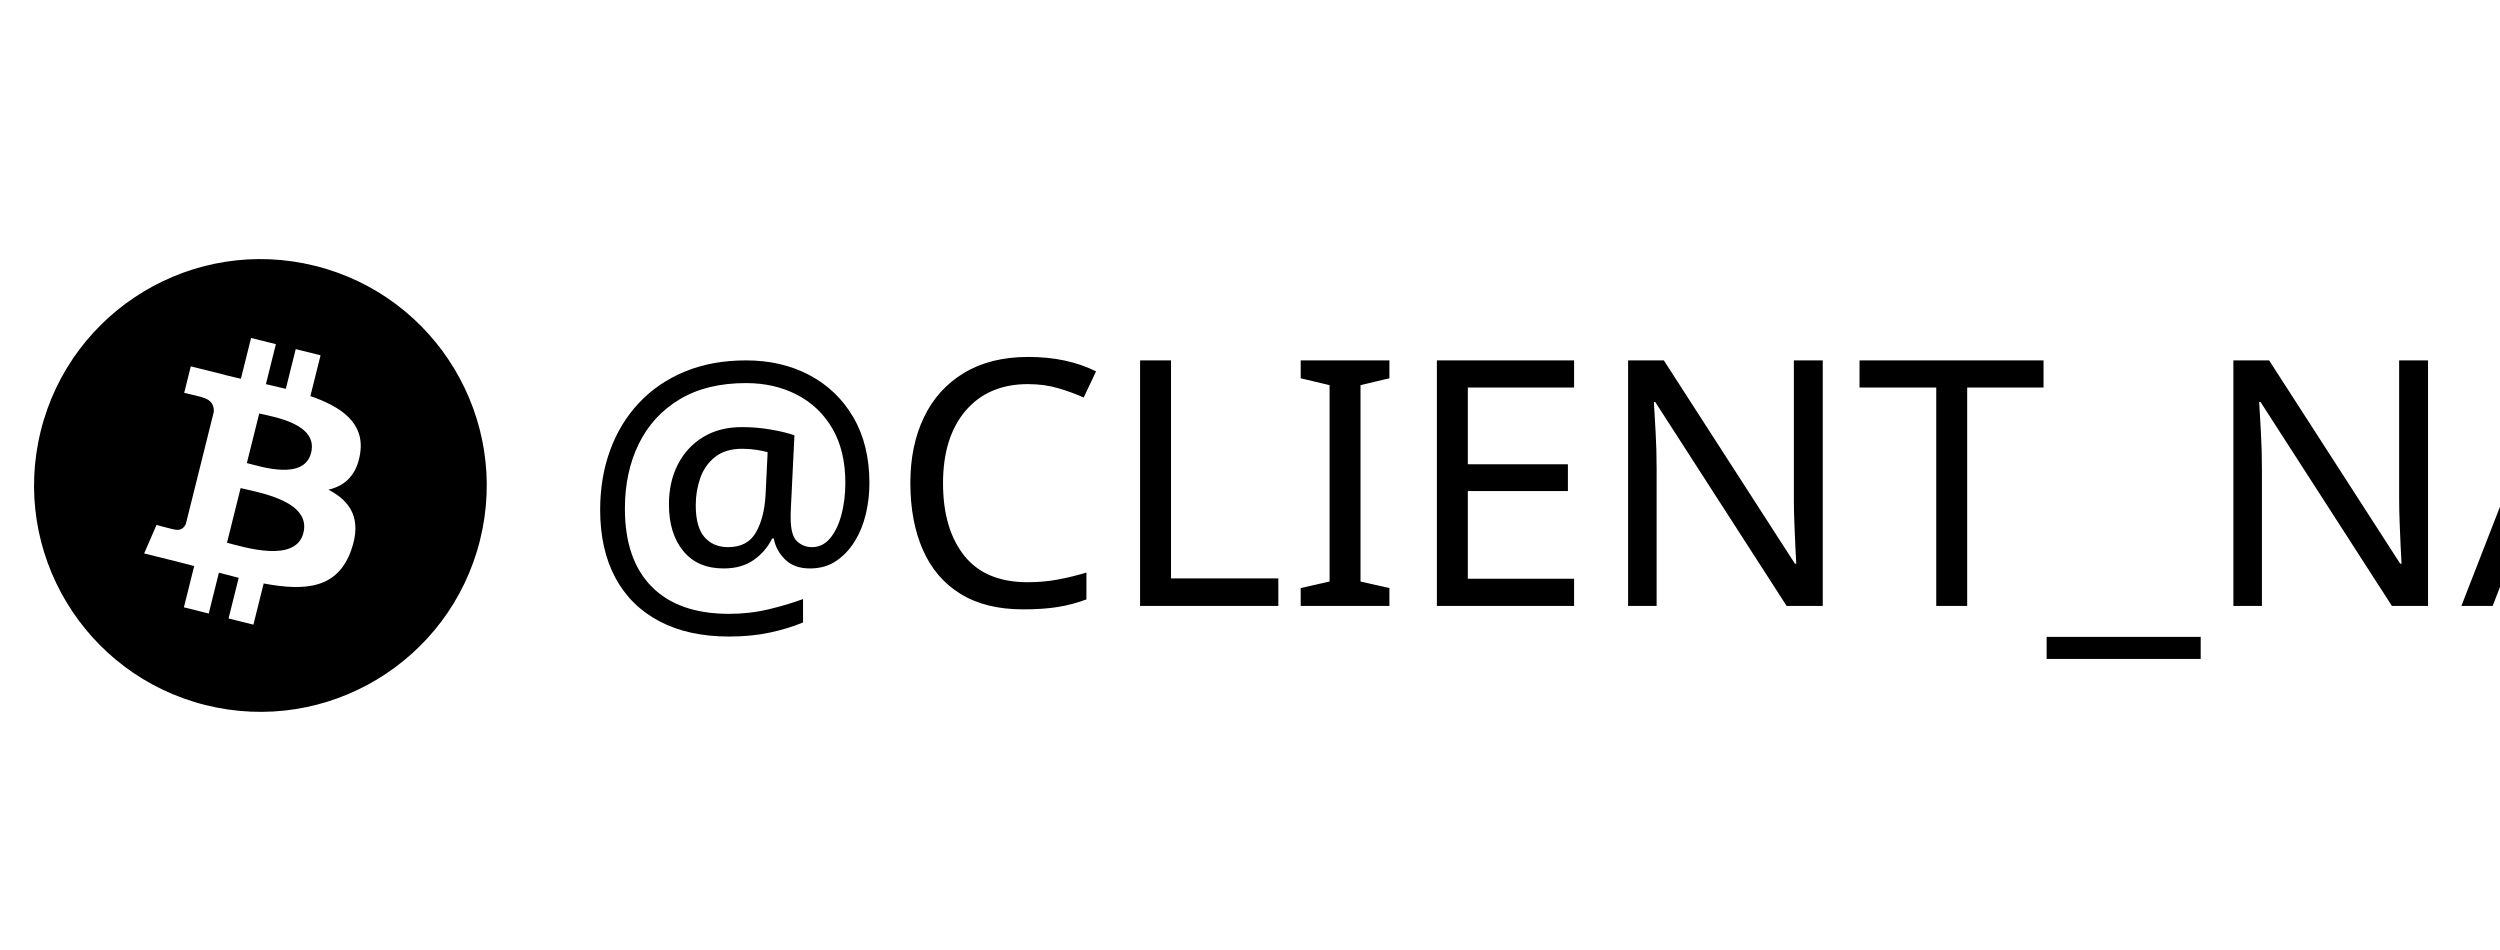
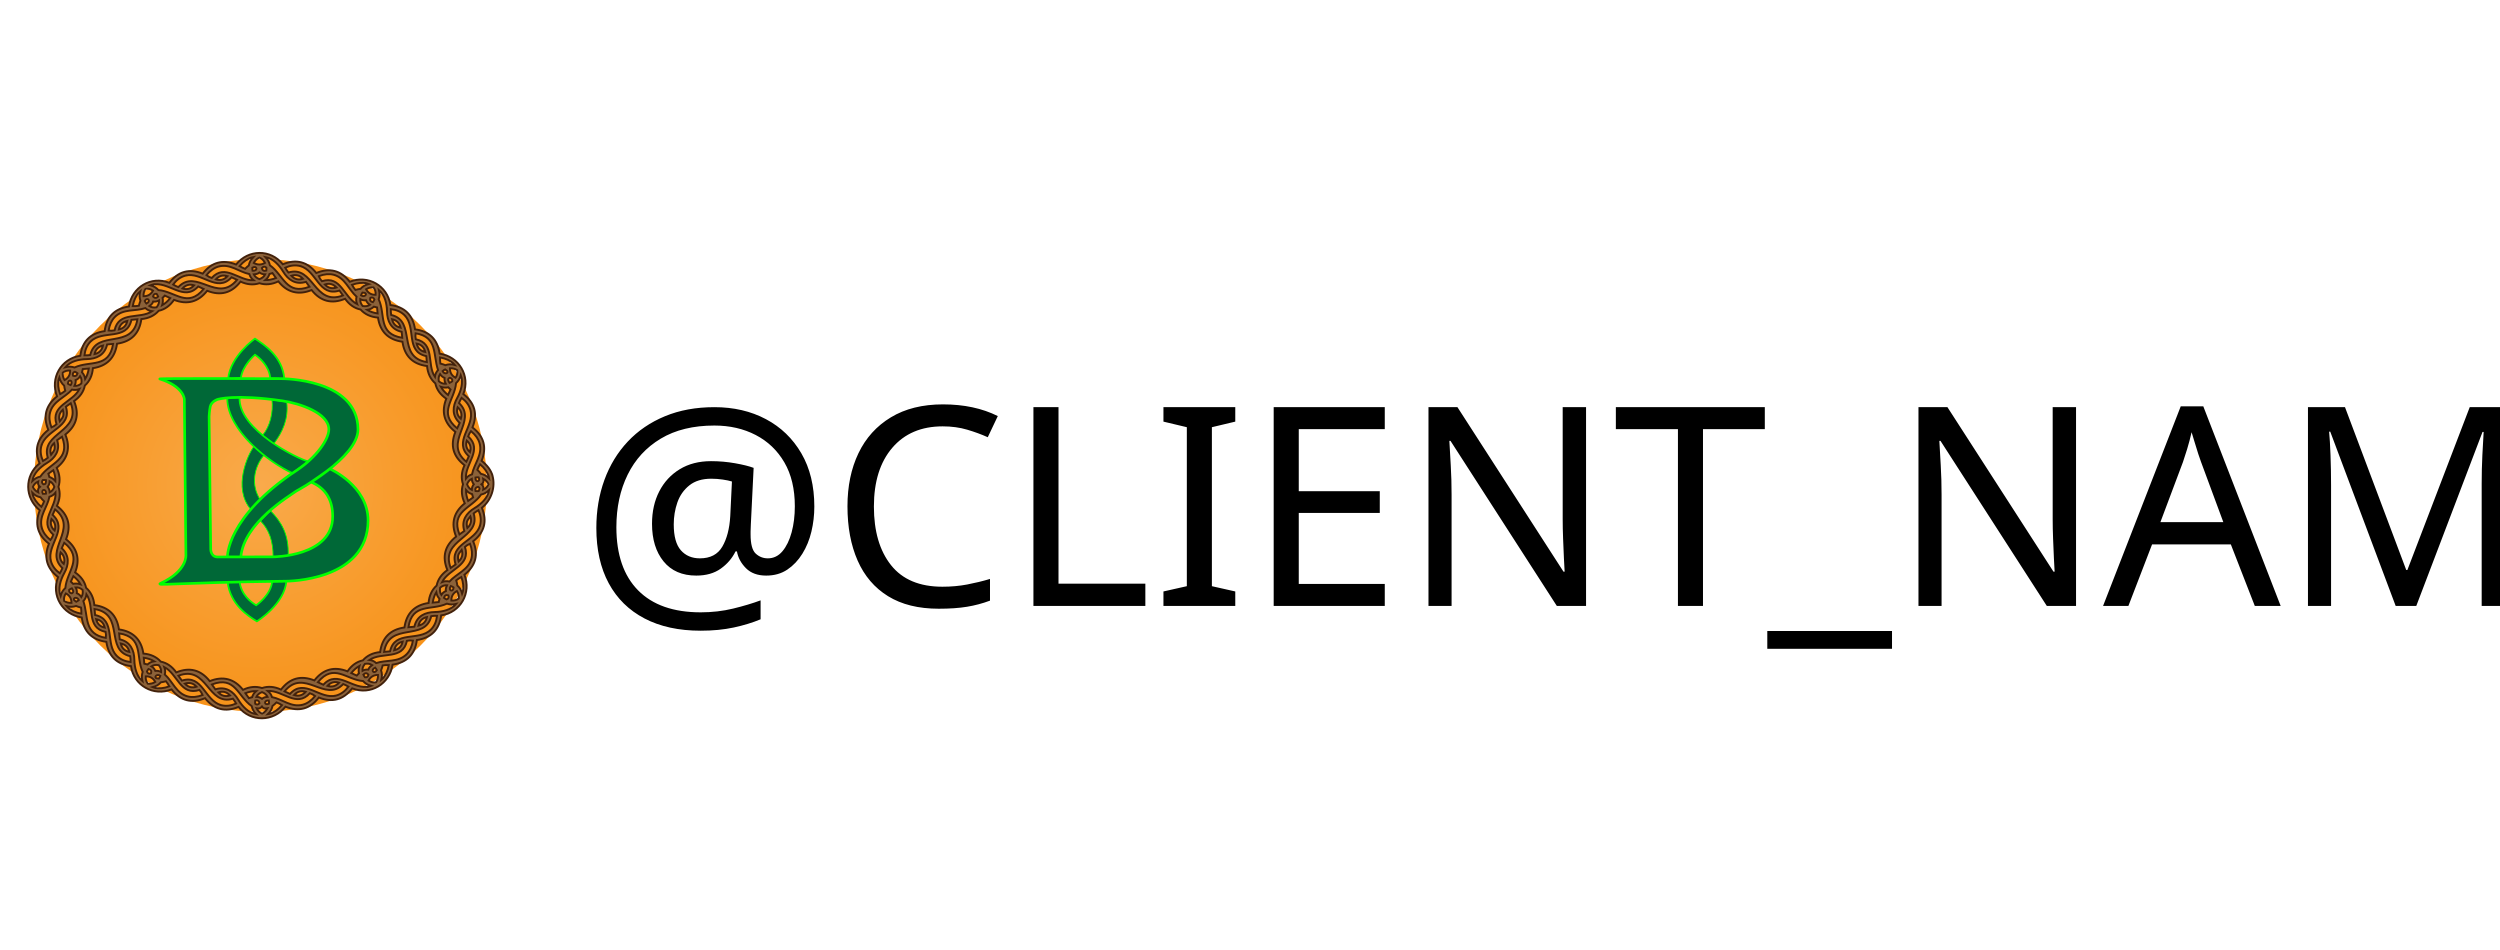
<svg xmlns="http://www.w3.org/2000/svg" version="1.1" id="svg2" x="0px" y="0px" width="2.632in" height="1in" viewBox="-34 -34 1526 580" enable-background="new 0 0 1024 1024" xml:space="preserve">
  <style type="text/css">
		text {
			font-family: "Tuffy";
- 			font-size: 210px;
+ 			font-size: 170px;
			fill: black;
			text-anchor: left;
		}
	</style>
  <g transform="scale(0.54, 0.54) translate(-25, 230)">
-     <path fill="black" d="M254.647,174.6l-13.983,56.08c15.855,3.951,64.735,20.071,72.656-11.656    C321.568,185.928,270.503,178.552,254.647,174.6z" />
-     <path fill="black" d="M233.608,258.984l-15.425,61.832c19.04,4.729,77.769,23.584,86.448-11.296    C313.703,273.144,252.647,263.736,233.608,258.984z" />
-     <path fill="black" d="M317.871,7.656c-137.12-34.192-276.024,49.28-310.2,186.44    c-34.208,137.136,49.256,276.048,186.36,310.24c137.16,34.199,276.063-49.265,310.256-186.408    C538.479,180.776,455.023,41.848,317.871,7.656z M368.807,219.528c-3.688,24.936-17.512,37.008-35.864,41.24    c25.2,13.12,38.024,33.239,25.809,68.12c-15.16,43.319-51.176,46.976-99.072,37.912l-11.624,46.584l-28.088-7l11.472-45.96    c-7.279-1.809-14.72-3.729-22.384-5.809l-11.512,46.177l-28.056-7l11.624-46.673c-6.561-1.68-13.225-3.464-20.024-5.168    l-36.552-9.111l13.943-32.152c0,0,20.696,5.504,20.416,5.096c7.952,1.969,11.48-3.216,12.872-6.672l18.368-73.64l0.048-0.2    l13.104-52.568c0.344-5.968-1.712-13.496-13.088-16.336c0.439-0.296-20.4-5.072-20.4-5.072l7.472-30l38.736,9.673l-0.032,0.144    c5.824,1.448,11.824,2.824,17.937,4.216L245.423,89.2l28.072,7l-11.28,45.224c7.536,1.721,15.12,3.456,22.504,5.297l11.2-44.929    l28.088,7l-11.504,46.145C347.967,167.152,373.904,185.464,368.807,219.528z" />
+     <radialGradient id="coinShape" cx="256.028" cy="256.003" r="255.988" gradientUnits="userSpaceOnUse">
+       <stop offset="0" style="stop-color:#F9AA4B" />
+       <stop offset="1" style="stop-color:#F7931A" />
+     </radialGradient>
+     <circle cx="256" cy="256" r="256" fill="url(#coinShape)" filter="url(#dropShadowAlpha)" />
+     <g id="B_gradient" filter="url(#dropShadowAlpha)">
+       <g id="XMLID_3_">
+         <g>
+           <path fill="#006837" d="M267.362,284.56c12.797,13.063,20.853,27.315,20.038,50.53l-17.054,1.63     c0-18.271-4.623-30.62-14.189-40.589L267.362,284.56z" />
+         </g>
+         <g>
+           <path fill="none" stroke="#00FF00" stroke-miterlimit="10" d="M256.157,296.131c9.566,9.969,14.189,22.317,14.189,40.589     l17.054-1.63c0.814-23.215-7.241-37.468-20.038-50.53L256.157,296.131z" />
+         </g>
+       </g>
+       <path fill="#006837" stroke="#00FF00" stroke-width="2" stroke-miterlimit="10" d="M282.99,135.289   c-1.986-25.323-23.207-38.778-33.149-45.31c0,0-27.572,19.359-30.367,45.172l14.5-0.797c1.501-13.867,15.867-26.219,15.867-26.219   c5.34,3.508,16.171,12.968,17.24,26.571L282.99,135.289z" />
+       <path fill="#006837" stroke="#00FF00" stroke-width="2" stroke-miterlimit="10" d="M285.313,364.219   c-1.884,25.896-33.298,45.424-33.298,45.424c-10.166-6.179-30.208-19.2-33.084-44.438l13.472-0.771   c1.721,15.096,12.714,23.357,18.795,27.053c0,0,16.893-11.563,18.02-27.053L285.313,364.219z" />
+       <path fill="#006837" stroke="#00FF00" stroke-miterlimit="10" d="M258.624,198.976c8.271-9.869,11.998-25.563,10.472-39.732   l9.13,1.356l7.543,1.025c2.218,18.973-4.603,33.846-14.45,46.919" />
+       <g>
+         <path fill="#006837" stroke="#00FF00" stroke-miterlimit="10" d="M245.155,283.111c-20.945-24.394-3.255-62.365,3.613-71.508    l11.207,10.161c-11.732,14.165-14.71,34.056-4.357,50.159L245.155,283.111z" />
+       </g>
+       <path fill="#006837" stroke="#00FF00" stroke-width="2" stroke-miterlimit="10" d="M292.298,242.088   c-25.802-11.596-73.829-48.033-73.809-84.929l13.958-0.825c-2.061,36.529,66.376,69.887,77.665,72.504L292.298,242.088z" />
+       <path fill="#006837" stroke="#00FF00" stroke-width="3" stroke-miterlimit="10" d="M334.596,237.27   c0,0,43.137,19.028,43.137,58.166c0,69.071-92.42,68.782-92.42,68.782c-130.445,1.722-149.219,5.693-141.667,2.179   c29.979-13.959,28.084-31.828,28.084-31.828l-1.776-176.069c0,0-0.366-14.362-27.736-22.949   c-2.829-0.888,138.281-0.284,138.281-0.284s85.6-0.202,85.847,57.323c0.137,32.286-69.803,69.731-69.803,69.731   c-8.351,6.159-58.897,35.61-62.733,74.432h-15.122c0,0-1.343-45.08,78.142-97.715c23.004-15.233,36.543-35.399,36.543-46.448   c-0.009-18.345-32.452-29.366-52.407-32.277c-53.935-7.855-73.342-1.648-73.342-1.648s-6.985,2.105-8.358,8.056   c-0.878,3.79-1.3,11.287-1.3,11.287l1.831,149.521c0,0-0.41,9.121,7.598,9.326l62.954-0.135c0-0.001,67.41,0,67.375-45.81   c-0.014-17.696-7.266-31.59-24.364-38.707c0,0,19.186-13.086,21.032-15.036" />
+       <path fill="#006837" stroke="#00FF00" stroke-width="4" stroke-linecap="round" stroke-linejoin="round" d="M219.046,336.188" />
+     </g>
+     <g id="Rope" transform="translate(-17.1,-17.1) scale(1.09375)" filter="url(#dropShadowAlpha)">
+       <path fill="#8C6239" stroke="#42210B" stroke-width="2" stroke-miterlimit="10" d="M489.61,239.538   c-1.499-5.47-5.238-10.585-11.214-15.342c5.53-13.903,2.378-25.404-9.461-34.5c5.531-13.903,2.378-25.403-9.46-34.5   c7.497-18.98-4.618-38.813-24.491-41.783c-2.164-14.807-10.647-23.188-25.449-25.141c-2.163-14.807-10.646-23.187-25.449-25.141   c-2.995-20.136-23.285-31.481-42.011-24.084c-9.29-11.732-20.828-14.736-34.618-9.014c-9.29-11.731-20.831-14.736-34.621-9.014   c-12.679-15.929-35.773-15.485-48.289,0.232c-13.903-5.536-25.403-2.386-34.503,9.452c-13.902-5.537-25.403-2.387-34.503,9.45   c-18.985-7.505-38.811,4.628-41.777,24.5c-14.806,2.169-23.183,10.655-25.133,25.458c-14.806,2.168-23.184,10.654-25.134,25.457   c-20.132,3.001-31.463,23.3-24.075,42.021c-11.734,9.286-14.742,20.825-9.024,34.617c-11.735,9.286-14.743,20.824-9.024,34.616   C5.435,239.5,5.879,262.86,21.599,275.381c-5.539,13.902-2.389,25.403,9.447,34.505c-5.538,13.901-2.39,25.401,9.446,34.504   c-7.504,18.977,4.607,38.816,24.477,41.794c2.16,14.808,10.64,23.191,25.44,25.15c2.159,14.808,10.639,23.191,25.44,25.15   c2.988,20.136,23.253,31.477,41.98,24.09c9.284,11.735,20.822,14.746,34.616,9.03c9.283,11.737,20.822,14.747,34.615,9.03   c12.679,15.946,35.994,15.499,48.51-0.232c13.904,5.529,25.403,2.374,34.498-9.467c13.904,5.529,25.403,2.373,34.498-9.469   c18.986,7.496,38.788-4.634,41.743-24.507c14.807-2.175,23.181-10.663,25.126-25.466c14.805-2.174,23.179-10.662,25.124-25.466   c20.129-3.009,31.456-23.313,24.06-42.031c11.729-9.289,14.733-20.83,9.011-34.619c11.729-9.29,14.733-20.83,9.009-34.621   C488.343,265.032,492.901,251.525,489.61,239.538C488.111,234.068,490.546,242.945,489.61,239.538z M469.511,262.109   c-1.674,1.221-3.365,2.419-5.073,3.591c-1.555-4.101-2.273-7.857-2.19-11.283c1.733,2.103,3.829,3.519,6.286,4.248   C468.756,259.786,469.073,260.932,469.511,262.109z M460.954,268.154c-11.331,8.958-14.583,20.638-8.947,34.379   c-11.731,9.291-14.734,20.831-9.011,34.62c-6.114,4.3-9.83,9.647-11.145,16.041c-4.93,4.451-7.697,10.45-8.303,17.999   c-14.291,2.086-22.952,10.571-24.948,25.288c-14.806,2.175-23.18,10.663-25.124,25.466c-7.542,0.709-13.504,3.558-17.888,8.55   c-6.362,1.404-11.649,5.187-15.859,11.348c-13.417-5.348-25.163-2.338-34.258,9.401c-13.904-5.529-25.403-2.374-34.498,9.467   c-6.842-3.159-13.393-3.689-19.648-1.592c-6.29-2.029-12.841-1.417-19.653,1.832c-8.95-11.334-20.629-14.594-34.373-8.968   c-9.284-11.736-20.822-14.746-34.615-9.029c-4.285-6.12-9.619-9.835-16-11.146c-4.441-4.938-10.438-7.711-17.989-8.32   c-2.07-14.294-10.548-22.964-25.262-24.974c-2.159-14.809-10.64-23.192-25.441-25.151c-0.699-7.543-3.542-13.508-8.529-17.896   c-1.396-6.378-5.179-11.681-11.347-15.904c5.357-13.412,2.354-25.161-9.38-34.263c5.539-13.9,2.389-25.403-9.446-34.504   c3.168-6.855,3.699-13.415,1.592-19.683c2.034-6.301,1.425-12.862-1.827-19.684c11.334-8.952,14.591-20.632,8.961-34.375   c11.733-9.286,14.742-20.825,9.024-34.617c6.12-4.297,9.836-9.644,11.151-16.039c4.932-4.446,7.701-10.444,8.308-17.994   c14.292-2.081,22.956-10.563,24.958-25.279c14.806-2.168,23.184-10.654,25.134-25.457c7.549-0.704,13.515-3.553,17.897-8.549   c6.371-1.391,11.664-5.172,15.879-11.344c13.413,5.356,25.16,2.352,34.261-9.385c13.901,5.536,25.402,2.385,34.503-9.451   c6.806,3.16,13.32,3.704,19.546,1.635c6.26,1.996,12.778,1.372,19.551-1.873c8.957,11.331,20.639,14.584,34.38,8.951   c9.288,11.731,20.828,14.736,34.617,9.013c4.293,6.111,9.632,9.824,16.017,11.141c4.446,4.938,10.445,7.712,17.999,8.322   c2.076,14.293,10.556,22.958,25.271,24.965c2.164,14.807,10.647,23.187,25.45,25.141c0.7,7.543,3.547,13.507,8.535,17.892   c1.39,6.38,5.173,11.68,11.353,15.899c-5.352,13.416-2.344,25.161,9.394,34.259c-5.532,13.904-2.379,25.404,9.461,34.5   c-3.165,6.854-3.693,13.415-1.586,19.682C457.088,254.771,457.7,261.334,460.954,268.154z M454.747,366.533   c-2.197,1.695-4.749,2.419-7.656,2.17c-0.098-4.453,1.825-7.746,5.769-9.874C454.355,361.248,454.984,363.815,454.747,366.533   C454.1,367.041,454.847,365.758,454.747,366.533z M431.516,359.994c0.43,2.72,1.531,5.018,3.304,6.894   c-0.349,1.049-0.634,2.161-0.836,3.354c-2.062,0.218-4.124,0.408-6.19,0.57C428.494,366.507,429.743,362.91,431.516,359.994   C431.894,362.185,429.743,362.91,431.516,359.994z M439.431,365.847c0.675-2.472,2.204-3.328,4.589-2.569   c0.767,2.087,0.158,3.504-1.824,4.25C441.199,367.088,440.277,366.526,439.431,365.847   C439.937,364.822,440.277,366.526,439.431,365.847z M449.429,355.128c-0.277,5.455-6.212,3.387-2.922-1.52   C447.569,353.988,448.543,354.498,449.429,355.128C449.389,355.898,448.543,354.498,449.429,355.128z M441.608,355.404   c-0.342,1.311-0.396,2.453-0.178,3.436c-2.035,0.821-3.602,2.168-4.699,4.043c-1.343-2.067-1.771-4.584-1.248-7.57   c2.207-1.806,4.569-2.633,7.089-2.492C442.167,353.66,441.839,354.519,441.608,355.404   C441.267,356.715,441.839,354.519,441.608,355.404z M366.444,453.315c-1.771-0.22-3.445-0.85-5.023-1.876   c2.102-3.916,5.386-5.88,9.855-5.89c0.142,2.85-0.543,5.403-2.058,7.661C368.316,453.363,367.394,453.408,366.444,453.315   C364.673,453.096,367.394,453.408,366.444,453.315z M351.325,442.617c0.065,0.412,0.149,0.813,0.238,1.21   c-0.801,0.716-1.578,1.515-2.326,2.417c-1.894-0.841-3.775-1.71-5.644-2.604c2.699-3.3,5.511-5.75,8.43-7.39   C351.329,438.259,351.087,440.379,351.325,442.617C351.391,443.029,351.087,440.379,351.325,442.617z M356.113,445.194   c1.834-1.831,3.6-1.817,5.3,0.045c-0.379,2.171-1.606,3.103-3.681,2.795C357.066,447.157,356.525,446.211,356.113,445.194   C357.078,444.548,356.525,446.211,356.113,445.194z M370.083,440.679c-2.979,4.649-7.115-0.108-1.809-2.717   C369.013,438.806,369.617,439.711,370.083,440.679C369.655,441.348,369.617,439.711,370.083,440.679z M363.144,437.056   c-0.994,1.007-1.626,2.012-1.912,3.015c-2.157-0.259-4.171,0.153-6.042,1.236c-0.189-2.469,0.654-4.868,2.544-7.197   c2.849-0.521,5.334-0.1,7.474,1.233C364.461,435.855,363.768,436.422,363.144,437.056   C362.149,438.063,363.768,436.422,363.144,437.056z M253.333,484.456c-0.59,0.46-1.222,0.83-1.891,1.125   c-2.562-1.032-4.468-2.855-5.715-5.47c2.32,0.487,4.173-0.107,5.54-1.824c1.216,1.804,3.151,2.401,5.802,1.801   C256.183,481.745,254.942,483.203,253.333,484.456C252.743,484.916,254.942,483.203,253.333,484.456z M237.712,469.514   c-1.219-1.676-2.415-3.367-3.588-5.074c4.079-1.546,7.817-2.262,11.229-2.187c-2.107,1.737-3.525,3.836-4.255,6.297   C239.995,468.771,238.869,469.084,237.712,469.514z M244.278,475.357c-0.135-1.112-0.123-2.222,0.041-3.327   c2.439-0.623,3.921,0.275,4.444,2.695C247.381,476.395,245.887,476.604,244.278,475.357   C244.143,474.245,244.947,475.708,244.278,475.357z M258.527,475.299c-4.777,2.398-5.926-3.675-0.163-3.336   C258.579,473.09,258.628,474.202,258.527,475.299C257.866,475.631,258.628,474.202,258.527,475.299z M254.465,468.619   c-1.36,0.373-2.407,0.925-3.157,1.646c-1.714-1.341-3.649-2.024-5.805-2.046c1.092-2.203,3.029-3.837,5.833-4.891   c2.67,0.996,4.57,2.614,5.722,4.845C256.172,468.245,255.308,468.389,254.465,468.619   C253.104,468.992,255.308,468.389,254.465,468.619z M133.296,454.687c-1.699-2.204-2.42-4.763-2.162-7.68   c4.446-0.052,7.745,1.884,9.894,5.808C138.601,454.313,136.023,454.937,133.296,454.687   C132.789,454.038,134.081,454.79,133.296,454.687z M142.475,449.066c-3.266-0.853-0.052-5.181,3.779-2.593   c-0.38,1.058-0.886,2.025-1.514,2.906C143.958,449.342,143.195,449.254,142.475,449.066   C141.186,448.729,143.195,449.254,142.475,449.066z M136.592,443.968c-2.103,0.767-3.526,0.146-4.27-1.863   c0.44-0.986,1-1.899,1.677-2.74C136.49,440.039,137.354,441.573,136.592,443.968C135.416,444.687,137.294,442.785,136.592,443.968z    M132.962,434.755c-1.041-0.346-2.143-0.628-3.325-0.832c-0.216-2.061-0.405-4.122-0.564-6.188   c4.296,0.704,7.886,1.952,10.798,3.721C137.146,431.883,134.844,432.983,132.962,434.755   C131.922,434.409,133.208,434.535,132.962,434.755z M147.05,442.539c-1.879-1.003-3.885-1.394-6.021-1.169   c-0.825-2.035-2.177-3.604-4.057-4.703c2.074-1.341,4.599-1.76,7.592-1.227C146.37,437.65,147.194,440.018,147.05,442.539   C146.201,442.126,147.194,440.018,147.05,442.539z M64.594,365.062c-1.146-1.808-2.719-3.129-4.72-3.965   c0.267-2.155-0.137-4.168-1.213-6.039c2.465-0.185,4.861,0.66,7.185,2.55C66.358,360.448,65.931,362.929,64.594,365.062   C64.085,364.32,65.931,362.929,64.594,365.062z M46.729,369.045c-0.447-2.761,0.15-5.352,1.788-7.771   c3.934,2.081,5.884,5.36,5.849,9.836C51.526,371.244,48.981,370.556,46.729,369.045C46.582,368.151,47.294,369.449,46.729,369.045z    M56.113,358.788c0.265,0.965-0.205,1.786-1.403,2.459c-2.161-0.376-3.09-1.593-2.792-3.649c0.883-0.67,1.835-1.213,2.855-1.625   C55.411,356.929,55.861,357.867,56.113,358.788C56.378,359.753,55.861,357.867,56.113,358.788z M57.441,368.534   c-2.426-2.399,2.53-4.466,4.531-0.411c-0.849,0.739-1.761,1.344-2.737,1.809C58.58,369.51,57.967,369.054,57.441,368.534   C56.493,367.598,57.967,369.054,57.441,368.534z M57.348,351.193c-0.407,0.064-0.803,0.146-1.196,0.231   c-0.722-0.81-1.526-1.597-2.44-2.355c0.843-1.893,1.713-3.771,2.608-5.641c3.311,2.712,5.766,5.538,7.404,8.471   C61.715,351.201,59.591,350.955,57.348,351.193C56.94,351.258,59.591,350.955,57.348,351.193z M31.837,256.82   c-0.102-2.115-0.808-4.024-2.117-5.728c1.352-1.703,2.043-3.628,2.072-5.776c2.197,1.089,3.828,3.019,4.881,5.808   C35.677,253.779,34.063,255.674,31.837,256.82C31.764,255.954,34.063,255.674,31.837,256.82z M28.05,258.127   c-1.137,0.215-2.259,0.264-3.366,0.158C22.348,253.559,28.361,252.444,28.05,258.127C26.913,258.342,28.105,257.118,28.05,258.127z    M27.73,247.093c-0.252,0.968-1.068,1.447-2.442,1.432c-1.657-1.361-1.877-2.835-0.662-4.427c1.125-0.138,2.245-0.128,3.36,0.038   C28.045,245.223,27.96,246.209,27.73,247.093C27.478,248.061,27.96,246.209,27.73,247.093z M21.76,251.061   c-1.814,1.205-2.43,3.124-1.85,5.762c-2.475-1.315-4.297-3.18-5.466-5.595c1.034-2.544,2.85-4.437,5.447-5.68   C19.424,247.857,20.029,249.702,21.76,251.061C19.945,252.266,20.029,249.702,21.76,251.061z M32.504,241.271   c-0.345-0.132-0.688-0.244-1.032-0.356c-0.223-1.121-0.539-2.266-0.976-3.443c1.675-1.22,3.367-2.416,5.075-3.589   c1.553,4.101,2.269,7.856,2.187,11.282C36.353,243.509,34.606,242.207,32.504,241.271C32.16,241.139,34.606,242.207,32.504,241.271   z M45.3,133.057c2.198-1.694,4.751-2.417,7.659-2.168c0.095,4.453-1.829,7.745-5.772,9.874   C45.692,138.344,45.063,135.776,45.3,133.057C45.95,132.549,45.201,133.833,45.3,133.057z M68.532,139.602   c-0.431-2.72-1.532-5.018-3.303-6.895c0.35-1.048,0.635-2.159,0.838-3.352c2.06-0.218,4.124-0.407,6.189-0.568   C71.553,133.092,70.303,136.687,68.532,139.602C68.155,137.412,70.303,136.687,68.532,139.602z M60.618,133.747   c-0.675,2.473-2.205,3.33-4.59,2.57c-0.767-2.089-0.157-3.505,1.828-4.25C58.85,132.506,59.771,133.066,60.618,133.747   C60.11,134.771,59.771,133.066,60.618,133.747z M50.617,144.464c0.278-5.457,6.213-3.387,2.92,1.52   C52.475,145.604,51.502,145.095,50.617,144.464C50.656,143.693,51.502,145.095,50.617,144.464z M58.437,144.19   c0.342-1.311,0.396-2.454,0.179-3.437c2.035-0.821,3.602-2.167,4.701-4.042c1.343,2.068,1.771,4.586,1.246,7.571   c-2.208,1.806-4.571,2.632-7.091,2.492C57.877,145.935,58.206,145.075,58.437,144.19C58.778,142.879,58.206,145.075,58.437,144.19z    M133.637,46.308c1.769,0.221,3.442,0.85,5.019,1.875c-2.081,3.933-5.358,5.889-9.833,5.867c-0.14-2.842,0.546-5.39,2.056-7.643   C131.775,46.257,132.693,46.216,133.637,46.308C135.406,46.528,132.693,46.216,133.637,46.308z M148.75,57.011   c-0.065-0.409-0.147-0.808-0.234-1.203c0.807-0.72,1.591-1.523,2.347-2.434c1.893,0.843,3.774,1.712,5.643,2.607   c-2.708,3.305-5.528,5.757-8.454,7.396C148.745,61.372,148.989,59.25,148.75,57.011C148.685,56.602,148.989,59.25,148.75,57.011z    M138.687,54.374c0.375-2.162,1.593-3.093,3.652-2.792c0.67,0.882,1.212,1.832,1.627,2.852   C142.137,56.251,140.378,56.23,138.687,54.374C138.653,52.996,139.359,55.573,138.687,54.374z M130.008,58.917   c2.969-4.607,7.086,0.126,1.813,2.731C131.08,60.8,130.474,59.89,130.008,58.917C130.432,58.259,130.474,59.89,130.008,58.917z    M136.932,62.567c0.998-1.011,1.632-2.02,1.917-3.027c2.155,0.264,4.166-0.143,6.037-1.221c0.188,2.466-0.654,4.863-2.54,7.188   c-2.844,0.517-5.325,0.093-7.46-1.24C135.625,63.758,136.311,63.195,136.932,62.567C137.93,61.557,136.311,63.195,136.932,62.567z    M262.188,30.146c1.221,1.675,2.417,3.367,3.591,5.073c-3.997,1.516-7.666,2.235-11.023,2.195c2.12-1.75,3.546-3.866,4.277-6.348   C260.062,30.846,261.111,30.546,262.188,30.146z M255.854,24.434c0.116,1.062,0.098,2.12-0.059,3.173   c-2.548,0.716-4.103-0.173-4.661-2.667C252.596,23.213,254.168,23.045,255.854,24.434C255.971,25.496,255.107,24.02,255.854,24.434   z M250.936,15.321c1.459,1.106,2.613,2.537,3.473,4.277c-3.848,2.188-7.718,2.2-11.608,0.036c1.338-2.548,3.252-4.413,5.741-5.594   C249.377,14.358,250.177,14.777,250.936,15.321C252.395,16.427,250.177,14.777,250.936,15.321z M241.356,24.482   c5.014-2.644,6.241,3.691,0.174,3.206C241.327,26.606,241.271,25.538,241.356,24.482C242.092,24.094,241.271,25.538,241.356,24.482   z M245.645,31.046c1.298-0.356,2.312-0.874,3.053-1.547c1.755,1.316,3.723,1.968,5.907,1.956c-1.106,2.228-3.076,3.876-5.936,4.926   c-2.723-0.991-4.657-2.622-5.823-4.878C243.803,31.438,244.738,31.293,245.645,31.046   C246.943,30.689,244.738,31.293,245.645,31.046z M366.616,44.931c1.694,2.199,2.415,4.753,2.161,7.664   c-4.453,0.083-7.743-1.846-9.873-5.788C361.326,45.313,363.897,44.688,366.616,44.931C367.122,45.577,365.837,44.83,366.616,44.931   z M357.435,50.547c3.277,0.853,0.053,5.169-3.758,2.606c0.381-1.061,0.89-2.033,1.521-2.917   C355.97,50.276,356.724,50.362,357.435,50.547C358.725,50.883,356.724,50.362,357.435,50.547z M363.34,55.654   c2.093-0.765,3.512-0.153,4.256,1.838c-0.441,0.991-1.002,1.911-1.684,2.755C363.438,59.573,362.579,58.042,363.34,55.654   C364.516,54.937,362.639,56.837,363.34,55.654z M366.949,64.859c1.047,0.349,2.158,0.634,3.349,0.837   c0.217,2.061,0.406,4.124,0.566,6.189c-4.306-0.704-7.899-1.956-10.816-3.729C362.77,67.729,365.07,66.629,366.949,64.859   C367.996,65.208,366.706,65.077,366.949,64.859z M352.882,57.086c1.879,0.998,3.886,1.382,6.02,1.152   c0.82,2.037,2.167,3.605,4.042,4.706c-2.07,1.339-4.591,1.763-7.58,1.234C353.562,61.969,352.738,59.606,352.882,57.086   C353.727,57.495,352.738,59.606,352.882,57.086z M435.363,134.533c1.147,1.807,2.721,3.128,4.723,3.964   c-0.266,2.155,0.139,4.168,1.216,6.04c-2.466,0.185-4.862-0.66-7.187-2.549C433.602,139.146,434.029,136.667,435.363,134.533   C435.874,135.273,434.029,136.667,435.363,134.533z M453.23,130.545c0.446,2.761-0.148,5.352-1.786,7.773   c-3.934-2.083-5.885-5.363-5.855-9.839C448.433,128.344,450.978,129.033,453.23,130.545   C453.379,131.438,452.666,130.14,453.23,130.545z M443.849,140.804c-0.265-0.965,0.203-1.786,1.401-2.459   c2.162,0.375,3.094,1.593,2.792,3.651c-0.882,0.669-1.833,1.211-2.854,1.625C444.552,142.664,444.1,141.726,443.849,140.804   C443.584,139.839,444.1,141.726,443.849,140.804z M442.519,131.06c2.427,2.397-2.527,4.466-4.532,0.411   c0.849-0.74,1.76-1.345,2.736-1.81C441.377,130.083,441.99,130.539,442.519,131.06C443.466,131.997,441.99,130.539,442.519,131.06z    M442.618,148.401c0.406-0.064,0.803-0.146,1.194-0.233c0.722,0.81,1.528,1.595,2.439,2.353c-0.843,1.893-1.71,3.774-2.605,5.644   c-3.311-2.711-5.766-5.536-7.406-8.468C438.251,148.394,440.374,148.639,442.618,148.401   C443.024,148.337,440.374,148.639,442.618,148.401z M468.166,242.763c0.102,2.114,0.809,4.023,2.118,5.726   c-1.353,1.703-2.043,3.628-2.071,5.776c-2.198-1.089-3.829-3.017-4.883-5.805C464.326,245.803,465.939,243.909,468.166,242.763   C468.238,243.627,465.939,243.909,468.166,242.763z M476.149,253.498c-0.175,0.672-0.435,1.332-0.771,1.984   c-1.123,0.138-2.243,0.129-3.359-0.036c-0.603-2.411,0.296-3.874,2.696-4.39C475.928,251.714,476.402,252.53,476.149,253.498   C475.975,254.17,476.402,252.53,476.149,253.498z M471.951,241.455c1.136-0.215,2.26-0.264,3.367-0.16   C477.654,246.02,471.644,247.136,471.951,241.455C473.087,241.239,471.896,242.463,471.951,241.455z M478.242,248.519   c1.815-1.205,2.431-3.126,1.85-5.762c2.475,1.314,4.299,3.179,5.468,5.594c-1.035,2.543-2.851,4.437-5.447,5.681   C480.579,251.721,479.975,249.876,478.242,248.519C480.058,247.314,479.975,249.876,478.242,248.519z M485.748,240.598   c0.167,0.605,0.28,1.192,0.371,1.772c-2.457-2.532-5.281-4.113-8.477-4.745c-0.972-1.352-2.202-2.738-3.714-4.163   c0.777-1.99,1.726-3.894,2.847-5.708C481.521,231.81,484.514,236.093,485.748,240.598   C485.915,241.203,484.514,236.093,485.748,240.598z M476.288,206.097c3.291,12.004-5.675,21.071-7.843,32.085   c-2.506,0.713-4.615,2.171-6.329,4.374c-0.919-15.736,17.797-29.625,2.353-43.594c0.668-1.992,1.64-3.814,2.913-5.468   C472.084,197.393,475.054,201.593,476.288,206.097C478.007,212.37,475.054,201.593,476.288,206.097z M466.353,215.306   c-3.676-3.315-4.778-7.336-3.307-12.063C466.723,206.559,467.826,210.58,466.353,215.306   C464.448,213.404,467.025,212.698,466.353,215.306z M466.827,171.597c4.686,17.082-18.379,32.757-1.653,47.924   c-0.842,1.894-1.711,3.774-2.606,5.643c-24.937-20.419,12.444-41.858-7.56-60.702c0.728-1.884,1.62-3.684,2.672-5.402   C462.456,162.59,465.505,166.771,466.827,171.597C468.548,177.87,465.505,166.771,466.827,171.597z M456.895,180.806   c-3.679-3.314-4.782-7.335-3.31-12.063C457.264,172.058,458.365,176.079,456.895,180.806   C454.988,178.905,457.611,178.36,456.895,180.806z M453.244,158.979c-5.104,8.958-5.746,18.594,2.469,26.042   c-0.842,1.894-1.71,3.774-2.605,5.643c-20.078-16.438-2.635-29.18-1.165-46.748c2.4-2.17,4.048-4.937,4.943-8.301   C459.791,143.399,456.931,152.117,453.244,158.979C452.078,161.026,457.713,150.661,453.244,158.979z M449.556,123.937   c0.376,0.371,0.72,0.747,1.04,1.128c-3.41-0.906-6.662-0.82-9.761,0.258c-1.469-0.643-3.154-1.198-5.082-1.652   c-0.323-2.113-0.454-4.236-0.393-6.368C441.501,118.441,446.233,120.654,449.556,123.937   C449.932,124.308,446.233,120.654,449.556,123.937z M410.09,92.338c23.104,3.926,17.816,21.903,23.235,38.054   c-1.814,1.883-2.903,4.221-3.265,7.012c-8.625-13.164,0.569-34.512-19.759-38.874C409.885,96.471,409.813,94.406,410.09,92.338z    M420.11,111.739c-4.843-1.031-7.81-3.962-8.898-8.791C416.055,103.978,419.021,106.909,420.11,111.739   C417.511,111.045,419.388,109.144,420.11,111.739z M398.657,73.654c12.601,12.449,0.472,37.557,22.539,42.325   c0.219,2.06,0.406,4.123,0.567,6.189c-31.808-5.207-10.162-42.472-36.91-48.78c-0.312-1.996-0.44-4-0.389-6.014   C390.367,68.042,395.098,70.138,398.657,73.654C403.283,78.225,395.098,70.138,398.657,73.654z M394.662,86.598   c-4.845-1.03-7.81-3.96-8.898-8.791C390.606,78.837,393.572,81.768,394.662,86.598C392.063,85.904,394.058,84.121,394.662,86.598z    M380.583,69.523c0.059,10.311,4.327,18.975,15.165,21.314c0.218,2.061,0.405,4.124,0.566,6.19   c-25.539-4.183-16.927-23.875-24.357-39.825c1.001-3.046,1.103-6.23,0.304-9.553C378.513,52.993,380.345,61.795,380.583,69.523   C380.598,71.878,380.291,60.085,380.583,69.523z M359.958,40.857c0.595,0.155,1.15,0.344,1.688,0.548   c-3.482,0.854-6.313,2.526-8.489,5.014c-1.608,0.179-3.361,0.544-5.28,1.123c-1.337-1.667-2.512-3.438-3.526-5.316   C350.233,40.136,355.438,39.681,359.958,40.857C360.553,41.012,355.438,39.681,359.958,40.857z M325.339,31.844   c11.964,3.115,15.404,15.274,23.74,22.676c-0.649,2.529-0.464,5.09,0.559,7.682c-13.919-7.169-16.654-30.061-36.38-23.674   c-1.394-1.573-2.489-3.324-3.285-5.253C315.697,31.144,320.817,30.667,325.339,31.844   C331.633,33.482,320.817,30.667,325.339,31.844z M328.363,45.047c-4.707,1.534-8.742,0.483-12.104-3.151   C320.967,40.363,325.001,41.413,328.363,45.047C325.765,45.75,326.438,43.164,328.363,45.047z M290.719,22.83   c17.138,4.462,19.223,32.273,40.709,25.344c1.22,1.674,2.416,3.366,3.59,5.074c-30.139,11.424-30.068-31.67-56.38-23.733   c-1.269-1.571-2.385-3.241-3.349-5.01C280.731,22.125,285.877,21.569,290.719,22.83C297.013,24.469,285.877,21.569,290.719,22.83z    M293.744,36.034c-4.709,1.534-8.743,0.483-12.105-3.152C286.347,31.348,290.382,32.399,293.744,36.034   C291.145,36.736,291.981,34.193,293.744,36.034z M273.008,28.307c5.214,8.896,13.247,14.256,23.8,10.853   c1.221,1.674,2.417,3.366,3.59,5.074c-24.087,9.131-26.61-12.031-40.905-22.183c-0.66-3.173-2.194-6.006-4.602-8.497   C262.959,15.058,268.938,21.752,273.008,28.307C274.198,30.339,268.027,20.284,273.008,28.307z M240.949,13.903   c0.496-0.135,0.981-0.244,1.459-0.33c-2.546,2.519-4.131,5.409-4.755,8.672c-1.25,0.935-2.529,2.084-3.842,3.477   c-1.991-0.778-3.894-1.728-5.708-2.849C232.161,18.127,236.444,15.137,240.949,13.903   C241.445,13.768,236.444,15.137,240.949,13.903z M206.447,23.354c11.878-3.254,20.93,5.487,31.794,7.798   c0.716,2.533,2.184,4.666,4.405,6.398c-15.64,0.726-29.424-17.75-43.336-2.378c-1.992-0.669-3.814-1.641-5.467-2.915   C197.741,27.556,201.941,24.588,206.447,23.354C212.721,21.636,201.941,24.588,206.447,23.354z M215.653,33.291   c-3.315,3.677-7.336,4.778-12.063,3.304C206.905,32.918,210.926,31.817,215.653,33.291   C213.751,35.195,213.045,32.618,215.653,33.291z M171.944,32.805c17.083-4.679,32.752,18.389,47.923,1.667   c1.893,0.843,3.774,1.711,5.643,2.607c-20.427,24.93-41.857-12.457-60.704,7.544c-1.884-0.729-3.684-1.621-5.402-2.674   C162.936,37.175,167.119,34.127,171.944,32.805C178.217,31.087,167.119,34.127,171.944,32.805z M181.151,42.742   c-3.316,3.677-7.337,4.778-12.064,3.305C172.402,42.37,176.424,41.269,181.151,42.742   C179.249,44.646,178.705,42.025,181.151,42.742z M137.442,42.256c17.163-4.701,32.897,18.228,47.923,1.667   c1.893,0.843,3.773,1.712,5.642,2.607c-16.441,20.068-29.183,2.633-46.75,1.151c-2.174-2.4-4.945-4.046-8.312-4.939   C136.421,42.565,136.917,42.4,137.442,42.256C143.714,40.538,136.917,42.4,137.442,42.256z M124.283,50.081   c0.367-0.372,0.741-0.714,1.118-1.032c-0.9,3.408-0.81,6.66,0.269,9.758c-0.641,1.469-1.195,3.151-1.648,5.078   c-2.113,0.324-4.235,0.454-6.367,0.393C118.791,58.138,121.002,53.405,124.283,50.081C124.65,49.708,121.002,53.405,124.283,50.081   z M99.149,75.537c8.712-8.823,20.997-5.665,31.594-9.228c1.885,1.814,4.227,2.899,7.021,3.256   c-13.161,8.638-34.518-0.557-38.875,19.776c-2.06,0.417-4.124,0.489-6.192,0.215C93.717,83.533,95.868,78.861,99.149,75.537   C103.719,70.909,95.868,78.861,99.149,75.537z M112.095,79.529c-1.03,4.842-3.959,7.81-8.788,8.9   C104.336,83.587,107.265,80.62,112.095,79.529C111.402,82.129,109.5,80.252,112.095,79.529z M74.016,100.994   c12.444-12.604,37.558-0.482,42.318-22.553c2.06-0.218,4.124-0.407,6.189-0.569c-5.197,31.81-42.47,10.175-48.769,36.926   c-1.995,0.312-4,0.442-6.014,0.39C68.407,109.287,70.501,104.554,74.016,100.994C78.586,96.365,70.501,104.554,74.016,100.994z    M86.961,104.986c-1.03,4.843-3.959,7.81-8.789,8.901C79.202,109.044,82.131,106.077,86.961,104.986   C86.268,107.586,84.485,105.589,86.961,104.986z M69.891,119.068c10.311-0.063,18.973-4.331,21.31-15.17   c2.061-0.218,4.125-0.407,6.19-0.568c-4.175,25.553-23.882,16.925-39.83,24.375c-3.047-1.001-6.232-1.098-9.556-0.292   C53.331,121.148,62.169,119.31,69.891,119.068C72.247,119.054,60.453,119.364,69.891,119.068z M41.238,139.707   c0.154-0.591,0.342-1.143,0.544-1.676c0.857,3.476,2.529,6.301,5.015,8.475c0.177,1.61,0.543,3.365,1.122,5.284   c-1.668,1.337-3.44,2.513-5.318,3.526C40.514,149.431,40.06,144.227,41.238,139.707C41.392,139.116,40.06,144.227,41.238,139.707z    M32.213,174.323c3.121-11.968,15.288-15.404,22.692-23.743c2.531,0.647,5.092,0.458,7.684-0.567   c-7.165,13.934-30.078,16.656-23.695,36.393c-1.574,1.394-3.325,2.488-5.253,3.285C31.511,183.964,31.035,178.842,32.213,174.323   C33.854,168.029,31.035,178.842,32.213,174.323z M45.779,177.859c-0.295,1.131-1.468,2.979-3.516,5.546   c-1.532-4.708-0.48-8.743,3.156-12.104C46.12,173.9,46.241,176.086,45.779,177.859C45.484,178.99,46.241,176.086,45.779,177.859z    M23.189,208.939c4.469-17.138,32.279-19.21,25.356-40.7c1.675-1.22,3.366-2.416,5.075-3.589   c11.415,30.142-31.679,30.059-23.75,56.372c-1.571,1.269-3.242,2.384-5.011,3.347C22.481,218.927,21.928,213.781,23.189,208.939   C24.83,202.646,21.928,213.781,23.189,208.939z M36.754,212.476c-0.294,1.131-1.467,2.978-3.516,5.547   c-1.532-4.708-0.48-8.743,3.156-12.104C37.095,208.517,37.217,210.702,36.754,212.476C36.46,213.607,37.217,210.702,36.754,212.476   z M28.661,226.653c8.897-5.212,14.259-13.245,10.86-23.797c1.675-1.22,3.367-2.417,5.075-3.589   c9.231,24.373-12.441,26.609-22.421,41.222c-3.119,0.672-5.898,2.211-8.336,4.617C15.189,236.904,22.042,230.759,28.661,226.653   C30.694,225.462,20.637,231.63,28.661,226.653z M14.253,258.978c-0.165-0.604-0.28-1.189-0.371-1.768   c2.457,2.531,5.282,4.112,8.476,4.745c0.971,1.351,2.201,2.737,3.712,4.162c-0.778,1.99-1.729,3.894-2.85,5.708   C18.476,267.767,15.486,263.483,14.253,258.978C14.088,258.373,15.486,263.483,14.253,258.978z M23.699,293.481   c-3.288-12.01,5.69-21.064,7.855-32.081c2.506-0.714,4.616-2.17,6.332-4.373c0.909,15.734-17.808,29.621-2.37,43.593   c-0.669,1.993-1.641,3.816-2.916,5.468C27.899,302.188,24.933,297.987,23.699,293.481   C21.981,287.208,24.933,297.987,23.699,293.481z M33.637,284.276c3.676,3.316,4.777,7.338,3.303,12.064   C33.263,293.024,32.162,289.003,33.637,284.276C35.541,286.179,32.964,286.885,33.637,284.276z M33.146,327.986   c-4.678-17.086,18.393-32.75,1.673-47.924c0.844-1.894,1.713-3.774,2.608-5.643c24.928,20.43-12.464,41.855,7.536,60.705   c-0.729,1.883-1.621,3.684-2.674,5.4C37.514,336.993,34.466,332.812,33.146,327.986C31.428,321.712,34.466,332.812,33.146,327.986z    M43.083,318.781c3.677,3.315,4.778,7.336,3.303,12.063C42.71,327.527,41.609,323.507,43.083,318.781   C44.987,320.683,42.366,321.226,43.083,318.781z M46.724,340.609c5.109-8.957,5.753-18.591-2.458-26.043   c0.843-1.894,1.712-3.773,2.608-5.642c20.069,16.442,2.625,29.184,1.144,46.751c-2.4,2.17-4.048,4.936-4.944,8.3   C40.166,356.197,43.039,347.463,46.724,340.609C47.891,338.563,42.252,348.925,46.724,340.609z M50.401,375.655   c-0.376-0.372-0.719-0.749-1.04-1.131c3.407,0.906,6.66,0.821,9.758-0.255c1.47,0.645,3.156,1.199,5.086,1.655   c0.323,2.112,0.452,4.235,0.388,6.368C58.454,381.152,53.722,378.938,50.401,375.655C50.025,375.283,53.722,378.938,50.401,375.655   z M89.855,407.268c-23.108-3.935-17.803-21.913-23.222-38.063c1.815-1.884,2.903-4.221,3.265-7.012   c8.625,13.169-0.582,34.511,19.747,38.884C90.062,403.136,90.132,405.199,89.855,407.268z M79.841,387.864   c4.842,1.032,7.807,3.963,8.895,8.793C83.894,395.625,80.929,392.693,79.841,387.864C82.441,388.56,80.563,390.458,79.841,387.864z    M101.281,425.956c-12.594-12.452-0.458-37.56-22.524-42.332c-0.217-2.062-0.406-4.125-0.565-6.191   c31.805,5.222,10.147,42.479,36.893,48.793c0.31,1.996,0.439,4,0.386,6.014C109.57,431.571,104.84,429.474,101.281,425.956   C96.656,421.383,104.84,429.474,101.281,425.956z M105.282,413.014c4.842,1.033,7.807,3.963,8.896,8.794   C109.334,420.774,106.369,417.844,105.282,413.014C107.882,413.709,105.883,415.49,105.282,413.014z M119.353,430.093   c-0.054-10.311-4.32-18.975-15.156-21.319c-0.217-2.061-0.404-4.124-0.564-6.189c25.515,4.184,16.932,23.853,24.33,39.803   c-1.005,3.049-1.111,6.236-0.318,9.562C121.411,446.604,119.589,437.809,119.353,430.093   C119.341,427.738,119.643,439.53,119.353,430.093z M139.948,458.755c-0.585-0.152-1.133-0.337-1.662-0.539   c3.486-0.856,6.319-2.532,8.5-5.023c1.599-0.179,3.341-0.543,5.245-1.116c1.337,1.667,2.513,3.442,3.525,5.319   C149.671,459.48,144.467,459.936,139.948,458.755C139.362,458.603,144.467,459.936,139.948,458.755z M174.563,467.786   c-11.95-3.12-15.399-15.26-23.71-22.673c0.65-2.53,0.465-5.093-0.557-7.688c13.9,7.186,16.631,30.059,36.352,23.682   c1.392,1.575,2.486,3.327,3.282,5.255C184.203,468.489,179.083,468.965,174.563,467.786   C168.268,466.144,179.083,468.965,174.563,467.786z M171.544,454.58c4.709-1.531,8.743-0.479,12.104,3.158   C178.939,459.269,174.904,458.216,171.544,454.58C174.143,453.88,173.468,456.464,171.544,454.58z M209.178,476.816   c-17.142-4.472-19.2-32.28-40.696-25.364c-1.219-1.675-2.415-3.367-3.588-5.074c30.143-11.413,30.053,31.684,56.367,23.76   c1.268,1.571,2.384,3.242,3.347,5.012C219.164,477.525,214.019,478.08,209.178,476.816   C202.884,475.175,214.019,478.08,209.178,476.816z M206.159,463.609c4.708-1.53,8.743-0.479,12.103,3.158   C213.554,468.3,209.52,467.248,206.159,463.609C208.758,462.911,207.92,465.452,206.159,463.609z M226.892,471.348   c-5.211-8.897-13.241-14.262-23.795-10.863c-1.22-1.676-2.416-3.367-3.588-5.077c24.323-9.204,26.604,12.368,41.154,22.384   c0.67,3.134,2.209,5.926,4.618,8.374C237.1,484.773,230.995,477.965,226.892,471.348   C225.701,469.315,231.868,479.372,226.892,471.348z M259.169,485.759c-0.585,0.161-1.153,0.273-1.714,0.363   c2.534-2.47,4.116-5.308,4.749-8.517c1.33-0.966,2.695-2.179,4.097-3.668c1.99,0.777,3.896,1.726,5.711,2.846   C267.956,481.53,263.674,484.522,259.169,485.759C258.584,485.92,263.674,484.522,259.169,485.759z M293.666,476.29   c-11.976,3.288-21.042-5.629-32.024-7.825c-0.714-2.51-2.174-4.623-4.378-6.342c15.712-0.876,29.587,17.778,43.536,2.347   c1.992,0.668,3.815,1.639,5.468,2.912C302.37,472.087,298.171,475.055,293.666,476.29   C287.396,478.012,298.171,475.055,293.666,476.29z M284.455,466.358c3.316-3.678,7.336-4.781,12.063-3.31   C293.204,466.728,289.184,467.829,284.455,466.358C286.357,464.454,287.064,467.03,284.455,466.358z M328.166,466.824   c-17.081,4.688-32.761-18.375-47.925-1.646c-1.894-0.841-3.774-1.709-5.644-2.604c20.413-24.941,41.861,12.435,60.7-7.573   c1.884,0.728,3.684,1.618,5.403,2.671C337.172,462.449,332.99,465.5,328.166,466.824C321.893,468.545,332.99,465.5,328.166,466.824   z M318.954,456.891c3.315-3.679,7.335-4.781,12.063-3.31C327.702,457.259,323.683,458.363,318.954,456.891   C320.855,454.986,321.4,457.606,318.954,456.891z M362.663,457.356c-17.159,4.709-32.908-18.214-47.925-1.645   c-1.892-0.843-3.773-1.711-5.643-2.604c16.414-20.055,29.162-2.678,46.714-1.178c2.176,2.406,4.95,4.058,8.324,4.949   C363.667,457.055,363.18,457.215,362.663,457.356C356.392,459.078,363.18,457.215,362.663,457.356z M375.795,449.539   c-0.359,0.364-0.724,0.701-1.093,1.012c0.894-3.412,0.8-6.669-0.28-9.771c0.633-1.46,1.181-3.133,1.63-5.046   c2.112-0.323,4.235-0.454,6.366-0.395C381.284,441.479,379.075,446.214,375.795,449.539   C375.436,449.903,379.075,446.214,375.795,449.539z M400.92,424.072c-8.699,8.818-20.977,5.681-31.566,9.231   c-1.887-1.818-4.23-2.904-7.03-3.258c13.161-8.625,34.502,0.55,38.853-19.778c2.06-0.418,4.123-0.491,6.191-0.217   C406.348,416.075,404.2,420.747,400.92,424.072C396.352,428.702,404.2,420.747,400.92,424.072z M387.973,420.085   c1.028-4.843,3.956-7.811,8.786-8.904C395.729,416.023,392.803,418.992,387.973,420.085   C388.665,417.485,390.567,419.361,387.973,420.085z M426.045,398.606c-12.44,12.609-37.558,0.494-42.312,22.568   c-2.061,0.218-4.124,0.407-6.189,0.57c5.187-31.81,42.471-10.19,48.755-36.943c1.995-0.313,4.001-0.443,6.015-0.393   C431.65,390.312,429.557,395.044,426.045,398.606C421.476,403.236,429.557,395.044,426.045,398.606z M413.097,394.619   c1.028-4.843,3.957-7.811,8.785-8.905C420.854,390.558,417.927,393.526,413.097,394.619   C413.789,392.019,415.573,394.014,413.097,394.619z M430.162,380.53c-10.312,0.063-18.97,4.342-21.305,15.178   c-2.061,0.218-4.122,0.408-6.188,0.57c4.166-25.546,23.874-16.94,39.82-24.391c3.048,0.999,6.233,1.095,9.557,0.288   C446.725,378.444,437.881,380.287,430.162,380.53C427.808,380.545,439.601,380.231,430.162,380.53z M458.809,359.88   c-0.152,0.592-0.34,1.146-0.544,1.68c-0.859-3.476-2.531-6.3-5.018-8.474c-0.177-1.609-0.544-3.365-1.123-5.285   c1.667-1.337,3.439-2.514,5.315-3.527C459.529,350.157,459.986,355.36,458.809,359.88   C458.656,360.472,459.986,355.36,458.809,359.88z M467.82,325.261c-3.115,11.969-15.282,15.411-22.684,23.752   c-2.529-0.646-5.091-0.456-7.683,0.569c7.158-13.936,30.071-16.669,23.681-36.401c1.573-1.394,3.323-2.488,5.251-3.286   C468.518,315.619,468.996,320.74,467.82,325.261C466.182,331.556,468.996,320.74,467.82,325.261z M454.253,321.729   c0.294-1.132,1.466-2.979,3.514-5.548c1.533,4.707,0.482,8.741-3.151,12.104C453.914,325.688,453.791,323.504,454.253,321.729   C454.547,320.598,453.791,323.504,454.253,321.729z M476.83,290.64c-4.463,17.141-32.27,19.222-25.341,40.71   c-1.674,1.222-3.364,2.419-5.072,3.592c-11.429-30.137,31.667-30.07,23.727-56.382c1.572-1.268,3.242-2.384,5.011-3.349   C477.533,280.652,478.091,285.798,476.83,290.64C475.19,296.936,478.091,285.798,476.83,290.64z M463.264,287.109   c0.293-1.131,1.466-2.979,3.514-5.548c1.533,4.708,0.482,8.742-3.15,12.104C462.924,291.067,462.802,288.883,463.264,287.109   C463.557,285.979,462.802,288.883,463.264,287.109z M471.352,272.93c-8.896,5.216-14.254,13.248-10.851,23.801   c-1.675,1.22-3.367,2.416-5.074,3.591c-9.243-24.374,12.434-26.61,22.404-41.232c3.119-0.674,5.897-2.212,8.335-4.617   C484.805,262.68,477.979,268.813,471.352,272.93C469.32,274.121,479.373,267.948,471.352,272.93z" />
+     </g>
  </g>
  <text x="320" y="336">@CLIENT_NAME@</text>
</svg>
